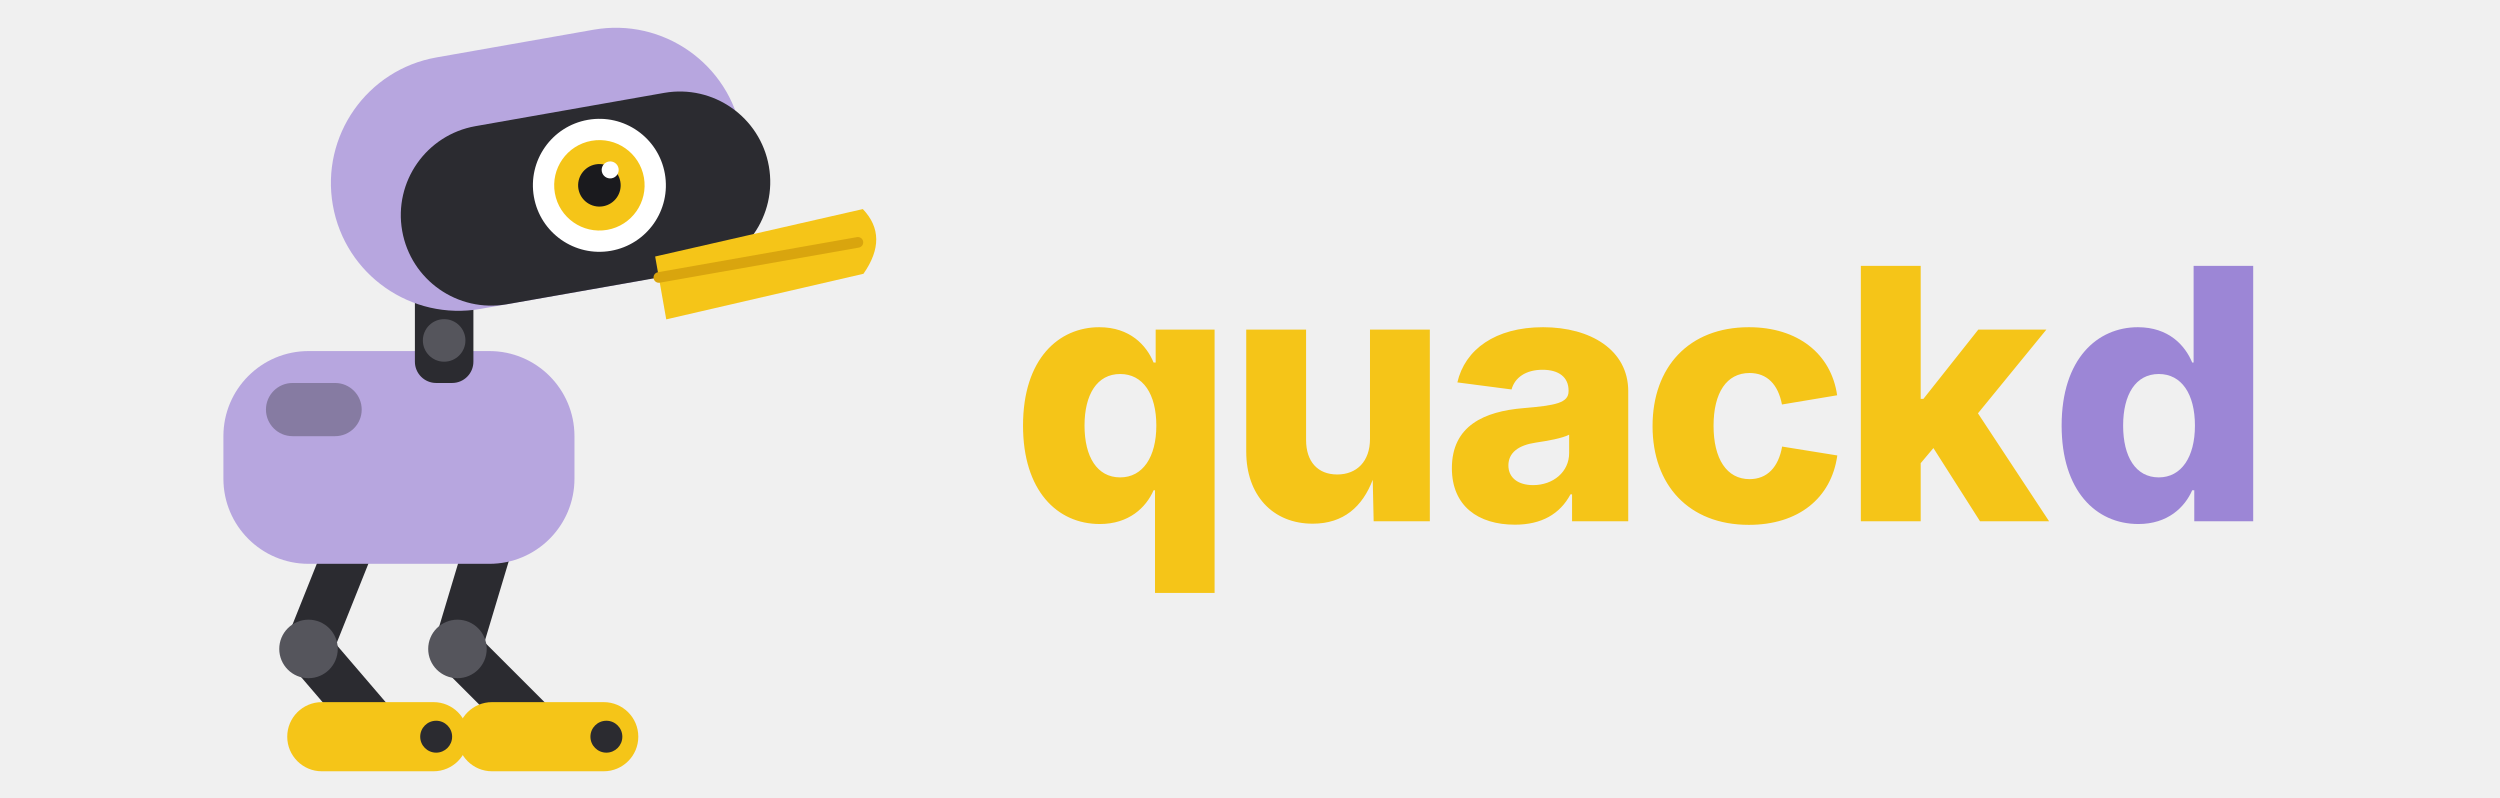
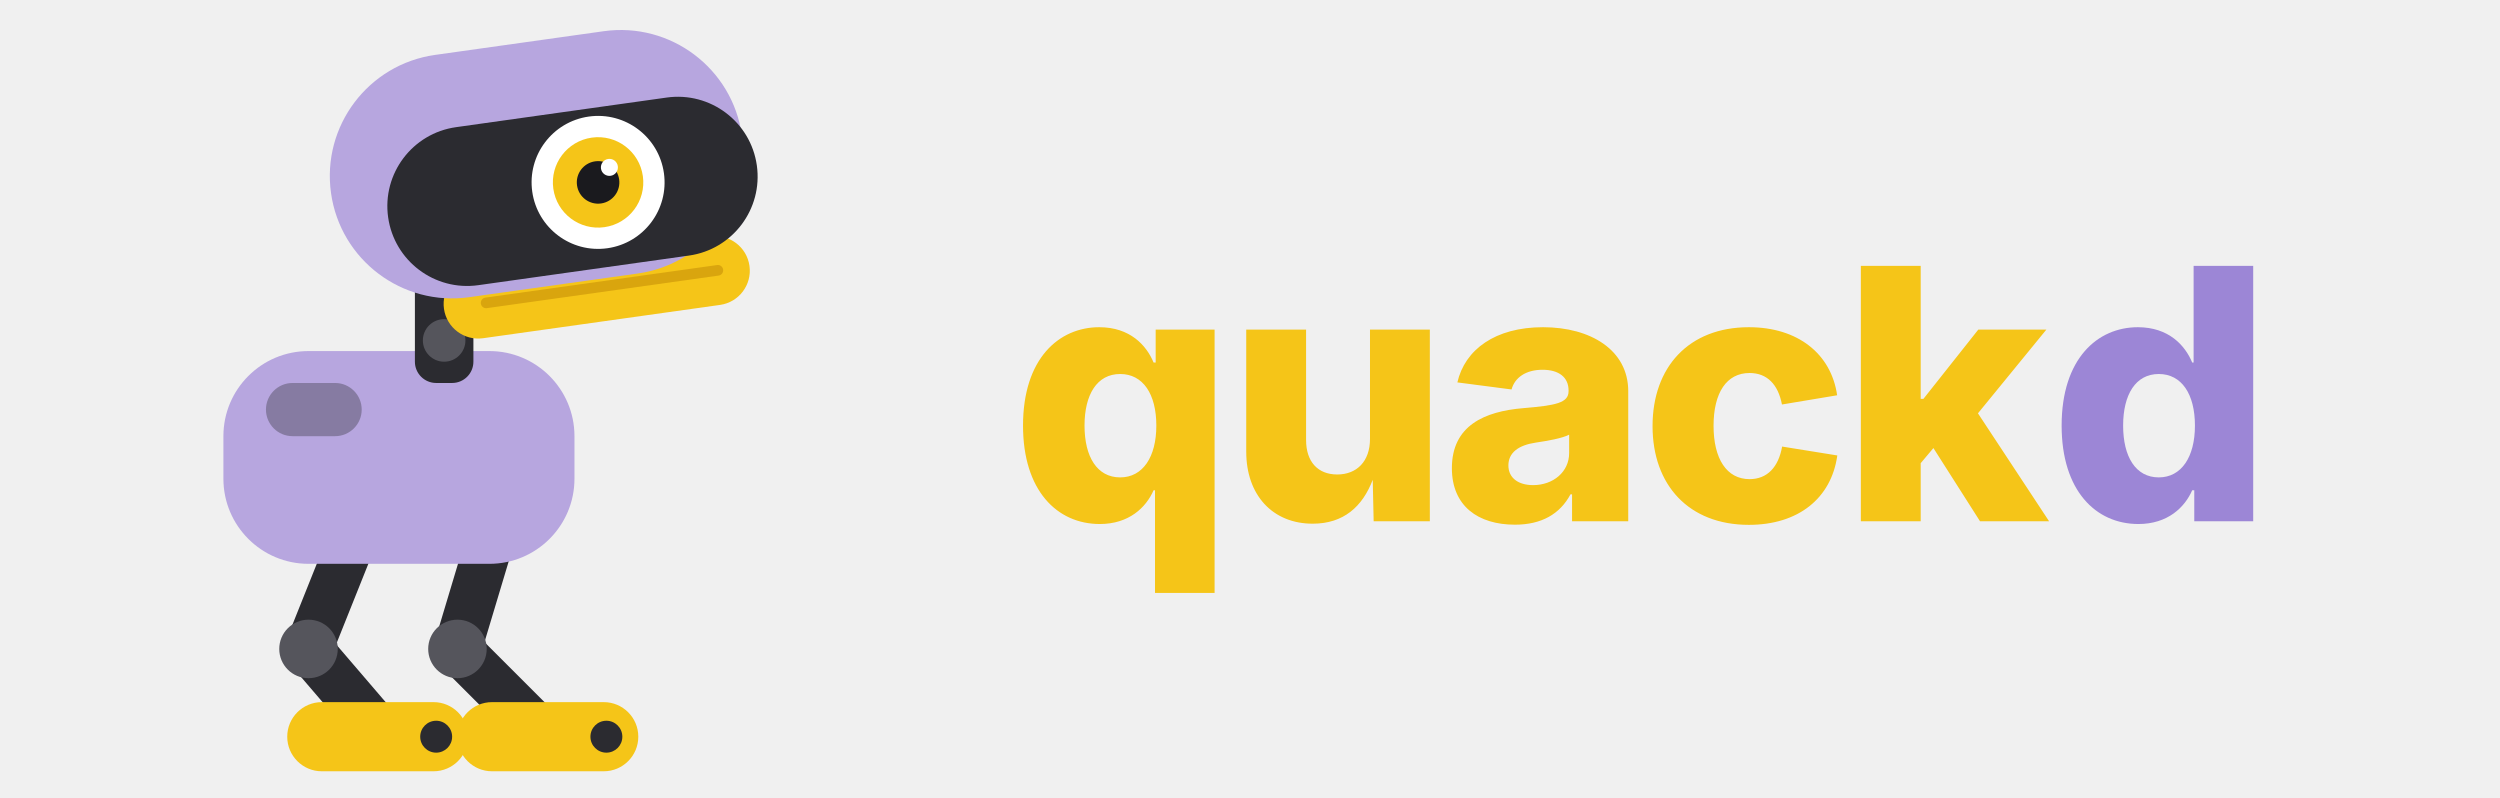
<svg xmlns="http://www.w3.org/2000/svg" viewBox="0 0 470 150" width="470" height="150" role="img" aria-label="quackd">
  <g transform="translate(8,6)">
    <g fill="none" stroke="#2B2B30" stroke-width="9" stroke-linecap="round" stroke-linejoin="round">
      <polyline points="58,96 50,116 62,130" />
      <polyline points="84,96 78,116 92,130" />
    </g>
    <circle cx="50" cy="116" r="5.5" fill="#55555C" />
    <circle cx="78" cy="116" r="5.5" fill="#55555C" />
    <rect x="46" y="126" width="34" height="13" rx="6.5" fill="#F5C518" />
    <rect x="78" y="126" width="34" height="13" rx="6.5" fill="#F5C518" />
    <circle cx="74" cy="132.5" r="3" fill="#2B2B30" />
    <circle cx="106" cy="132.5" r="3" fill="#2B2B30" />
    <rect x="34" y="60" width="66" height="40" rx="16" fill="#B7A6DF" />
    <rect x="42" y="66" width="18" height="10" rx="5" fill="#2B2B30" opacity="0.35" />
    <rect x="70" y="34" width="11" height="32" rx="4" fill="#2B2B30" />
    <circle cx="75.5" cy="46" r="4" fill="#55555C" />
    <circle cx="75.5" cy="58" r="4" fill="#55555C" />
-     <g transform="rotate(-10 92 26)">
-       <rect x="54" y="2" width="78" height="48" rx="24" fill="#B7A6DF" />
-       <rect x="66" y="16" width="70" height="34" rx="17" fill="#2B2B30" />
-       <circle cx="104" cy="31" r="12.5" fill="#FFFFFF" />
-       <circle cx="104" cy="31" r="8.5" fill="#F5C518" />
-       <circle cx="104" cy="31" r="4" fill="#1A1A1E" />
-       <circle cx="106.5" cy="28.5" r="1.6" fill="#FFFFFF" />
-       <path d="M112 46 L152 44 Q156 50 150 56 L112 58 Z" fill="#F5C518" />
-       <path d="M112 50 L150 50" stroke="#D9A50E" stroke-width="2" stroke-linecap="round" />
+     <g transform="rotate(-8 92 26)">
+       <g>
+         <rect x="72" y="43" width="58" height="13" rx="6.5" fill="#F5C518" />
+         <path d="M80 49.5 L124 49.5" stroke="#D9A50E" stroke-width="2" stroke-linecap="round" />
+       </g>
+       <rect x="54" y="2" width="78" height="46" rx="23" fill="#B7A6DF" />
+       <rect x="64" y="16" width="70" height="30" rx="15" fill="#2B2B30" />
+       <circle cx="104" cy="30" r="12.5" fill="#FFFFFF" />
+       <circle cx="104" cy="30" r="8.5" fill="#F5C518" />
+       <circle cx="104" cy="30" r="4" fill="#1A1A1E" />
+       <circle cx="106.5" cy="27.5" r="1.6" fill="#FFFFFF" />
    </g>
  </g>
  <text x="190" y="98" font-family="Inter, 'Segoe UI', Helvetica, Arial, sans-serif" font-size="66" font-weight="800" fill="#F5C518" letter-spacing="-1.5">quack<tspan fill="#9C86D6">d</tspan>
  </text>
</svg>
